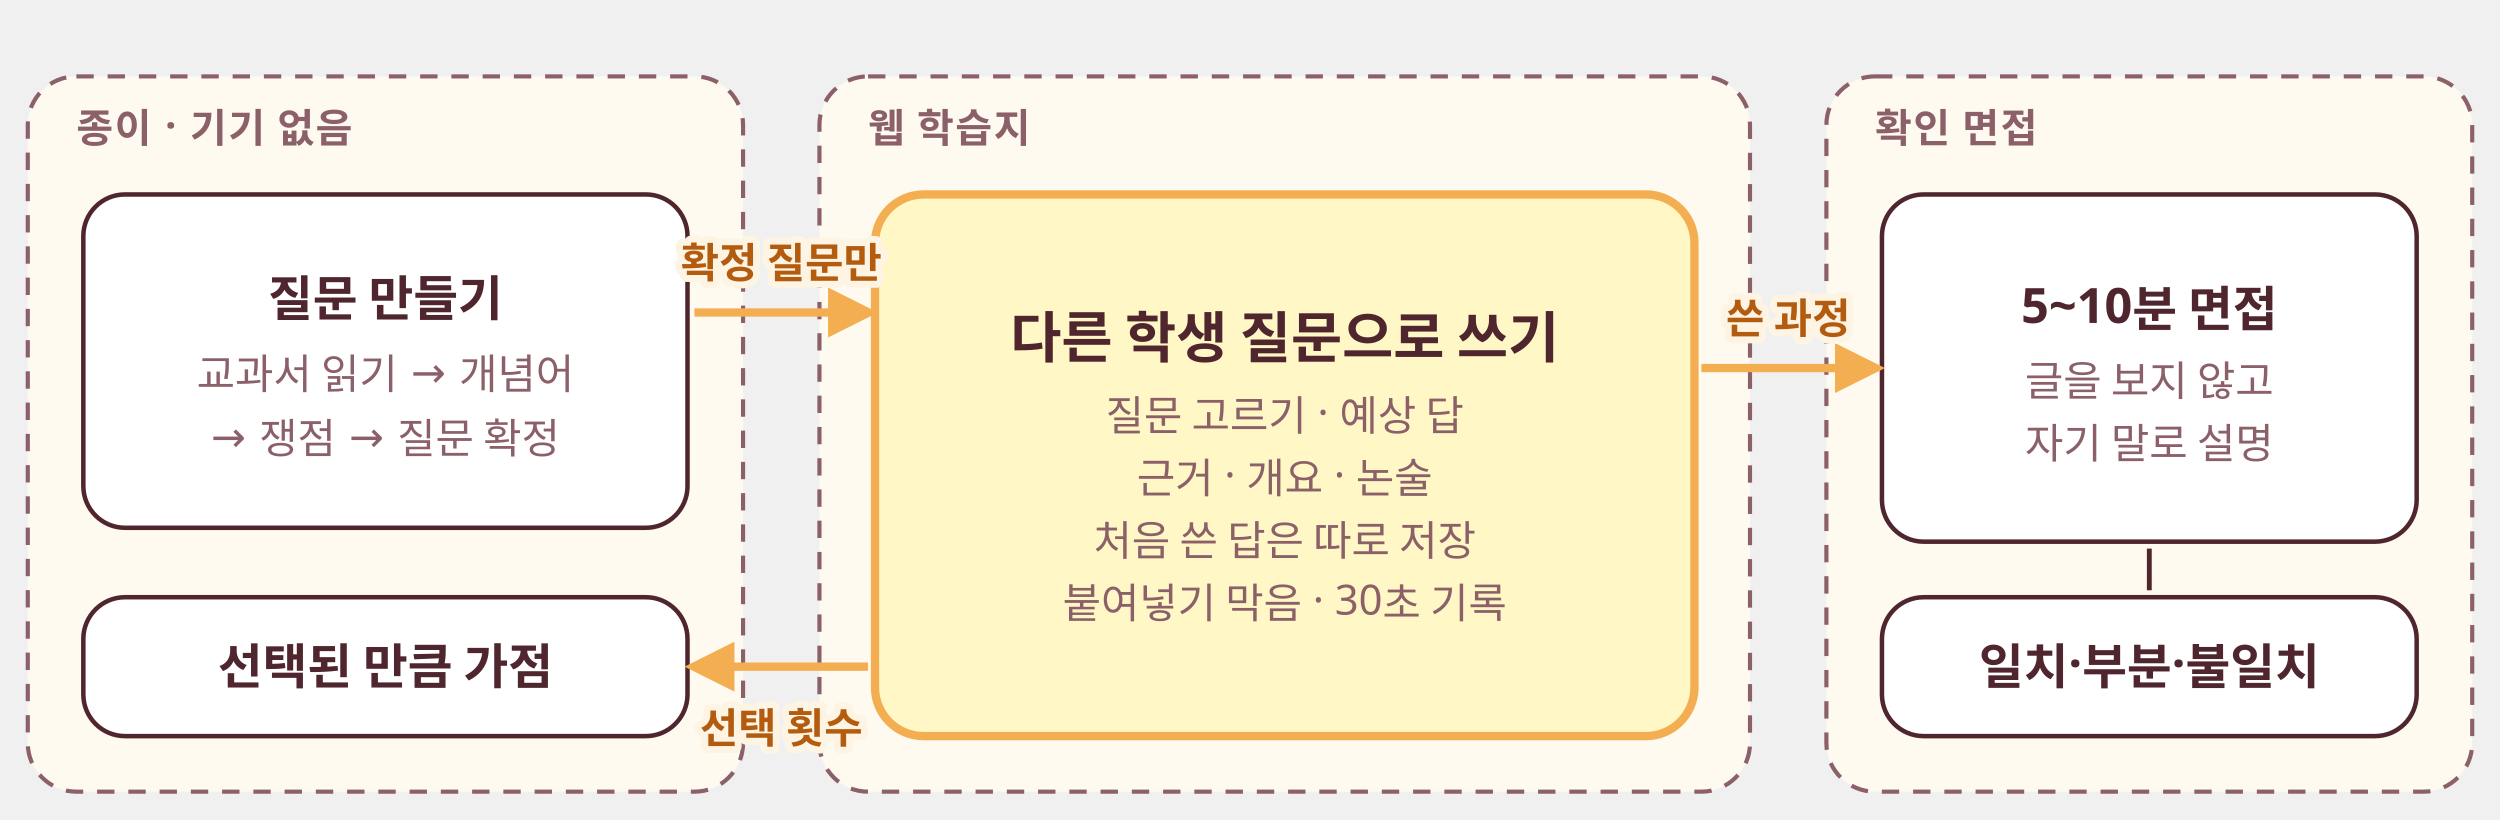
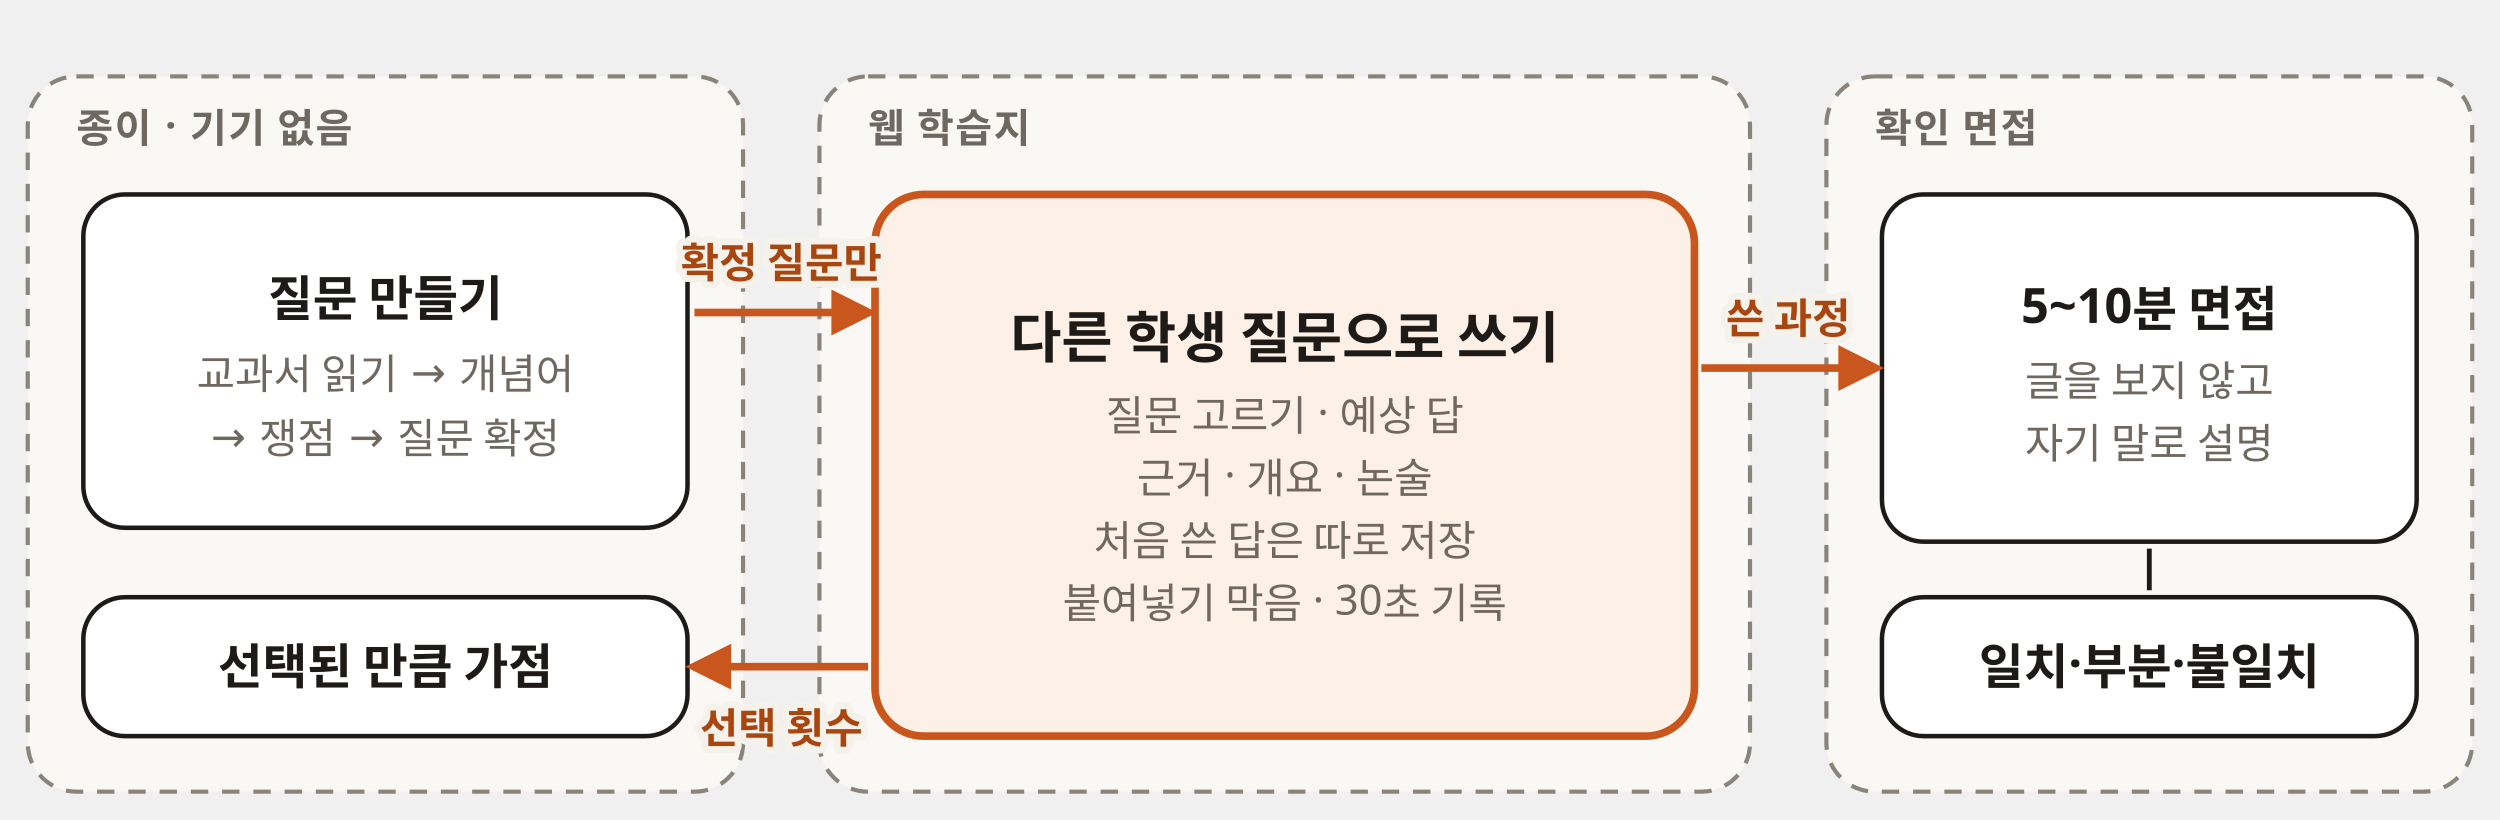
<svg xmlns="http://www.w3.org/2000/svg" viewBox="0 0 720 236" role="img" aria-label="기기를 쓰지 않는 종이 단계에서 질문을 확정하고, 확정 질문만 웹 학습지로 넘어가 다른 학생의 질문으로 글을 쓴다. 선택된 횟수는 가점으로 돌아가고, 쓴 과정은 확인 면접으로 넘어가 글을 보지 않고 설명한다.">
  <style>
-     text { font-family: "Pretendard", "Apple SD Gothic Neo", "Malgun Gothic", sans-serif; }
-     .box  { fill: #ffffff; stroke: #4f252e; stroke-width: 1.3; }
-     .key  { fill: #fff7c5; stroke: #f4ae52; stroke-width: 2.4; }
-     .ghost { fill: none; stroke: #8b6068; stroke-width: 1.3; stroke-dasharray: 4 4; }
-     .chip { fill: #c1ebe9; }
-     .zone { fill: #fffaf0; stroke: #8b6068; stroke-width: 1.2; stroke-dasharray: 5 4; }
-     .ring { fill: none; stroke: #8b6068; stroke-width: 1; stroke-dasharray: 2 4; }
-     .ln   { stroke: #4f252e; stroke-width: 1.4; fill: none; }
-     .arw  { stroke: #f4ae52; stroke-width: 2.4; fill: none; }
-     .no   { stroke: #8b6068; stroke-width: 1.6; fill: none; stroke-dasharray: 4 4; }
-     .x    { stroke: #b35c0f; stroke-width: 2.4; stroke-linecap: round; }
-     .dot  { fill: #f4ae52; }
-     .node { fill: #4f252e; }
-     .t  { fill: #4f252e; font-size: 14px; font-weight: 700; }
-     .tb { fill: #4f252e; font-size: 16px; font-weight: 700; }
-     .s  { fill: #8b6068; font-size: 12px; }
-     .c  { fill: #4f252e; font-size: 12.5px; font-weight: 600; }
-     .zl { fill: #8b6068; font-size: 11.5px; font-weight: 700; letter-spacing: .04em; }
-     .rl { fill: #8b6068; font-size: 10.5px; }
-     .al { fill: #b35c0f; font-size: 12px; font-weight: 600;
-           paint-order: stroke; stroke: #fdf4e4; stroke-width: 4px; stroke-linejoin: round; }
+     text { font-family: "Pretendard Variable", "Pretendard", "Apple SD Gothic Neo", "Malgun Gothic", sans-serif; }
+     .box  { fill: #ffffff; stroke: #1d1a17; stroke-width: 1.3; }
+     .key  { fill: #fdf0e6; stroke: #c9561c; stroke-width: 2.2; }
+     .ghost { fill: none; stroke: #6f6860; stroke-width: 1.3; stroke-dasharray: 4 4; }
+     .chip { fill: #ebe6de; }
+     .zone { fill: #faf8f4; stroke: #8a837a; stroke-width: 1.2; stroke-dasharray: 5 4; }
+     .ring { fill: none; stroke: #8a837a; stroke-width: 1; stroke-dasharray: 2 4; }
+     .ln   { stroke: #1d1a17; stroke-width: 1.4; fill: none; }
+     .arw  { stroke: #c9561c; stroke-width: 2.2; fill: none; }
+     .no   { stroke: #8a837a; stroke-width: 1.6; fill: none; stroke-dasharray: 4 4; }
+     .x    { stroke: #a9460f; stroke-width: 2.4; stroke-linecap: round; }
+     .dot  { fill: #c9561c; }
+     .node { fill: #1d1a17; }
+     .t  { fill: #1d1a17; font-size: 14px; font-weight: 700; }
+     .tb { fill: #1d1a17; font-size: 16px; font-weight: 800; }
+     .s  { fill: #6f6860; font-size: 12px; }
+     .c  { fill: #1d1a17; font-size: 12.5px; font-weight: 600; }
+     .zl { fill: #6f6860; font-size: 11.5px; font-weight: 700; letter-spacing: .04em; }
+     .rl { fill: #6f6860; font-size: 10.5px; }
+     .al { fill: #a9460f; font-size: 12px; font-weight: 700;
+           paint-order: stroke; stroke: #f5f2ec; stroke-width: 4px; stroke-linejoin: round; }
    @media (prefers-color-scheme: dark) {
-       .box  { fill: #32191f; stroke: #f8ece1; }
-       .key  { fill: #4a3a1e; }
-       .ghost, .zone, .ring, .no { stroke: #c6a29e; }
-       .chip { fill: #1d5a5c; }
-       .zone { fill: #2f171c; }
-       .ln   { stroke: #f8ece1; }
-       .x    { stroke: #f4ae52; }
-       .node { fill: #f8ece1; }
-       .t, .tb, .c { fill: #f8ece1; }
-       .s, .zl, .rl { fill: #c6a29e; }
-       .al { fill: #f4ae52; stroke: #2c151a; }
+       .box  { fill: #262220; stroke: #f1ece6; }
+       .key  { fill: #3a2618; stroke: #f08a4b; }
+       .ghost, .zone, .ring, .no { stroke: #a79f95; }
+       .chip { fill: #2d2824; }
+       .zone { fill: #1f1b18; }
+       .ln   { stroke: #f1ece6; }
+       .arw  { stroke: #f08a4b; }
+       .dot  { fill: #f08a4b; }
+       .x    { stroke: #f39a62; }
+       .node { fill: #f1ece6; }
+       .t, .tb, .c { fill: #f1ece6; }
+       .s, .zl, .rl { fill: #a79f95; }
+       .al { fill: #f39a62; stroke: #221e1b; }
    }
  </style>
  <defs>
    <marker id="h" viewBox="0 0 10 10" refX="8" refY="5" markerWidth="6" markerHeight="6" orient="auto-start-reverse">
      <path d="M0 0 L10 5 L0 10 z" class="dot" />
    </marker>
  </defs>
  <rect x="8" y="22" width="206" height="206" rx="14" class="zone" />
  <text x="22" y="41" text-anchor="start" class="zl">종이 · 기기 없음</text>
  <rect x="236" y="22" width="268" height="206" rx="14" class="zone" />
  <text x="250" y="41" text-anchor="start" class="zl">웹 학습지</text>
  <rect x="526" y="22" width="186" height="206" rx="14" class="zone" />
  <text x="540" y="41" text-anchor="start" class="zl">확인 면접</text>
  <rect x="24" y="56" width="174" height="96" rx="12" class="box" />
  <text x="111" y="91" text-anchor="middle" class="t">질문 만들기</text>
  <text x="111" y="112" text-anchor="middle" class="s">교과서 읽기 → 개념어</text>
  <text x="111" y="130" text-anchor="middle" class="s">→ 쟁점 → 질문 확정</text>
  <rect x="24" y="172" width="174" height="40" rx="12" class="box" />
  <text x="111" y="197" text-anchor="middle" class="t">선택된 만큼 가점</text>
  <rect x="252" y="56" width="236" height="156" rx="14" class="key" />
  <text x="370" y="103" text-anchor="middle" class="tb">다른 학생 질문으로 쓰기</text>
  <text x="370" y="124" text-anchor="middle" class="s">질문 고르기 · 예상 답</text>
  <text x="370" y="142" text-anchor="middle" class="s">근거 · 개요 · 논술</text>
  <text x="370" y="160" text-anchor="middle" class="s">처음 쓴 답은 따로 저장</text>
  <text x="370" y="178" text-anchor="middle" class="s">붙여넣기 막음 · 30초 기록</text>
  <rect x="542" y="56" width="154" height="100" rx="12" class="box" />
  <text x="619" y="93" text-anchor="middle" class="t">5~10분 면접</text>
  <text x="619" y="114" text-anchor="middle" class="s">글을 보지 않고</text>
  <text x="619" y="132" text-anchor="middle" class="s">자기 말로 설명</text>
  <path d="M619 158 V170" class="ln" />
  <rect x="542" y="172" width="154" height="40" rx="12" class="box" />
  <text x="619" y="197" text-anchor="middle" class="t">일치·부분·불일치</text>
  <path d="M200 90 H250" class="arw" marker-end="url(#h)" />
  <text x="225" y="80" text-anchor="middle" class="al">확정 질문만</text>
  <path d="M250 192 H200" class="arw" marker-end="url(#h)" />
  <text x="225" y="214" text-anchor="middle" class="al">선택 횟수</text>
  <path d="M490 106 H540" class="arw" marker-end="url(#h)" />
  <text x="515" y="96" text-anchor="middle" class="al">쓴 과정</text>
</svg>
